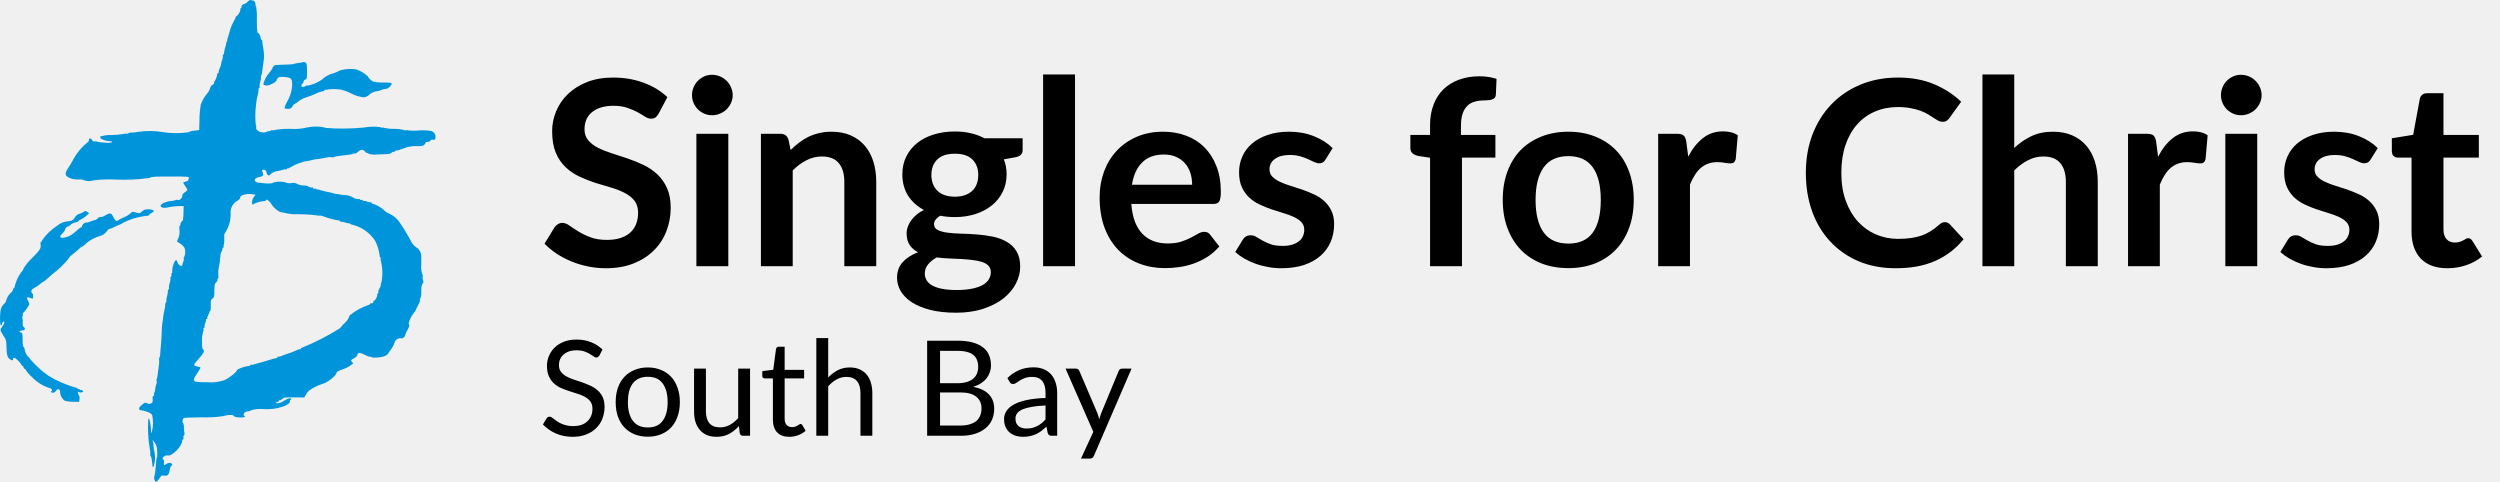
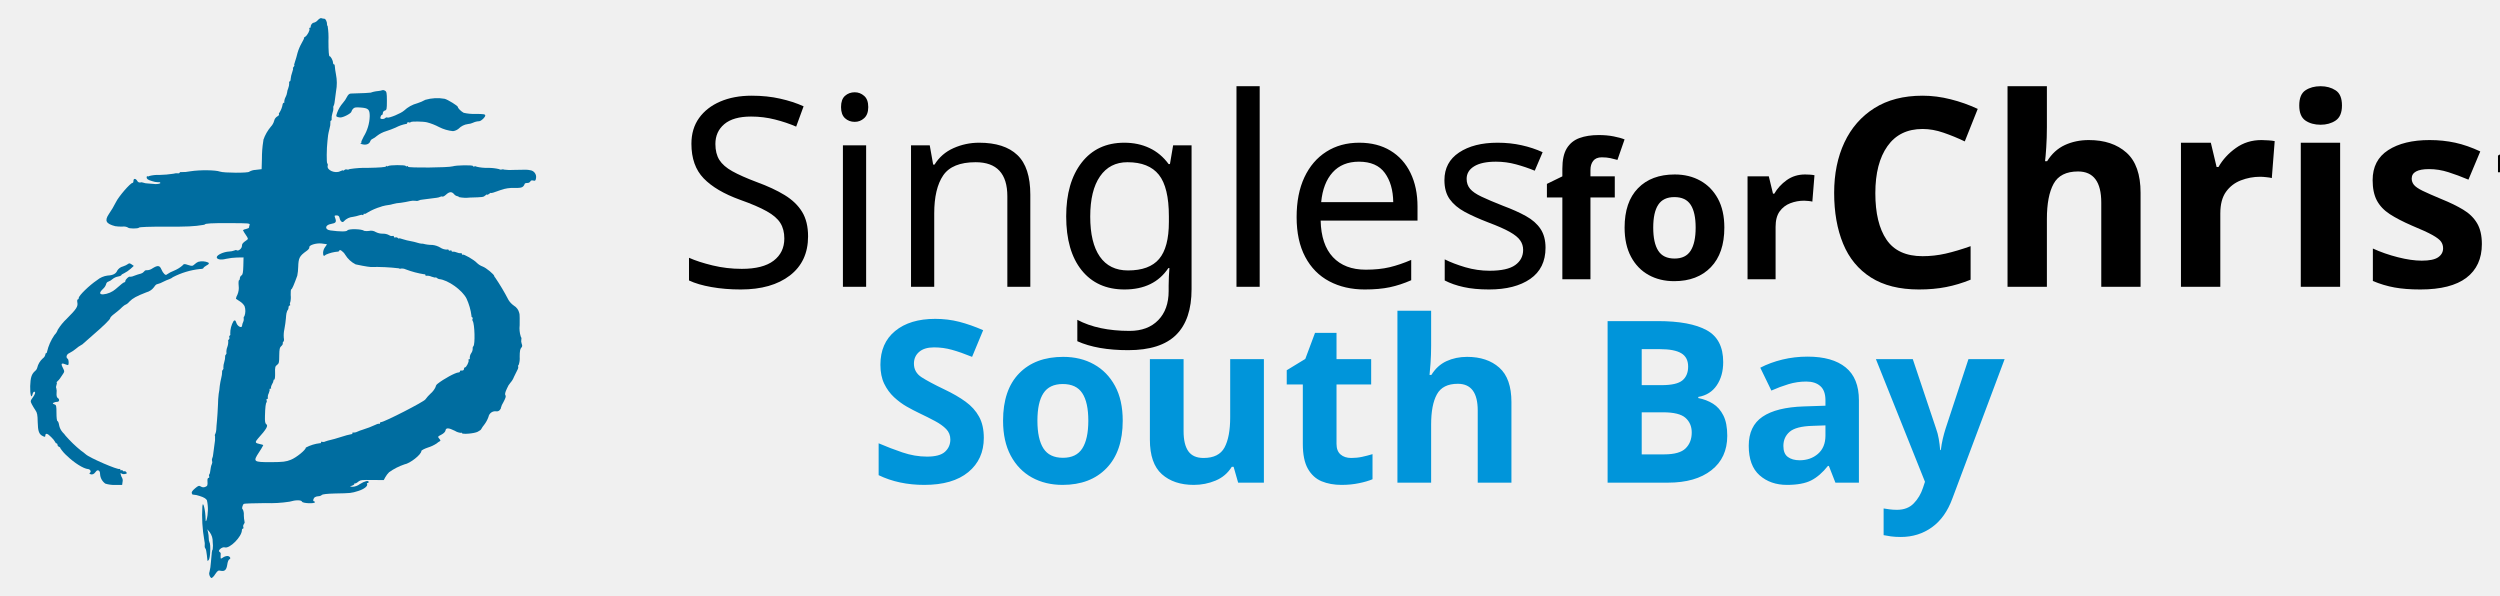
- <svg xmlns="http://www.w3.org/2000/svg" viewBox="0 0 339.034 65.341">
+ <svg xmlns="http://www.w3.org/2000/svg" viewBox="0 0 663 158">
  <defs>
    <style>
      .cls-1 {
-         fill: #0095da;
+         fill: #fff;
+         stroke: #707070;
+         opacity: 0.324;
      }

      .cls-2 {
-         font-size: 35px;
-         font-family: Lato-Bold, Lato;
-         font-weight: 700;
+         clip-path: url(#clip-path);
      }

      .cls-3 {
-         font-size: 18px;
-         font-family: Lato-Regular, Lato;
+         fill: #006da0;
+       }
+ 
+       .cls-4, .cls-6 {
+         font-size: 70px;
+       }
+ 
+       .cls-4 {
+         font-family: Palanquin-Medium, Palanquin;
+         font-weight: 500;
+       }
+ 
+       .cls-5 {
+         font-size: 50px;
+       }
+ 
+       .cls-5, .cls-6 {
+         font-family: Palanquin-SemiBold, Palanquin;
+         font-weight: 600;
+       }
+ 
+       .cls-7 {
+         fill: #0095da;
+         font-size: 60px;
+         font-family: DancingScript-Bold, Dancing Script;
+         font-weight: 700;
      }
    </style>
+     <clipPath id="clip-path">
+       <rect id="Rectangle_449" data-name="Rectangle 449" class="cls-1" width="663" height="158" transform="translate(-2349 7849)" />
+     </clipPath>
  </defs>
-   <g id="Group_839" data-name="Group 839" transform="translate(-340 -20.904)">
-     <g id="Group_631" data-name="Group 631" transform="translate(340 20.904)">
-       <path id="Path_1" data-name="Path 1" class="cls-1" d="M100.021-552.359a.933.933,0,0,1-.473.308c-.189,0-.4.308-.367.5.012.059-.035.094-.106.094s-.083.047-.047.118c.095.154-.248.793-.5.935-.118.071-.177.13-.13.13s-.071.272-.272.6a5.444,5.444,0,0,0-.485,1.147c-.071.307-.2.757-.284.994s-.13.45-.095.45.012.083-.071.177-.118.177-.083.177,0,.225-.095.485a3.125,3.125,0,0,0-.177.769c0,.154-.047.284-.118.284s-.083.071-.047.154a1.685,1.685,0,0,1-.118.651,1.593,1.593,0,0,0-.13.5,1.532,1.532,0,0,1-.177.521,1.293,1.293,0,0,0-.154.591c.047.035.024.071-.047.071s-.118.071-.13.142a2.6,2.6,0,0,1-.4,1.041c-.047,0-.059.071-.035.154s-.059.2-.2.26a.8.8,0,0,0-.367.532,1.6,1.6,0,0,1-.379.662,4.75,4.75,0,0,0-.875,1.55.314.314,0,0,1-.012.154,12.282,12.282,0,0,0-.154,2.011l-.035,1.242-.7.083a1.608,1.608,0,0,0-.745.213,11.8,11.8,0,0,1-3.419-.012,10.559,10.559,0,0,0-3.454-.035,4.745,4.745,0,0,1-1.088.095.139.139,0,0,0-.166.071.139.139,0,0,1-.166.071,1.256,1.256,0,0,0-.556.047,12.331,12.331,0,0,1-1.621.142,3.97,3.97,0,0,0-1.23.13.123.123,0,0,1-.166.024c-.059-.047-.106.023-.106.154,0,.154.166.272.6.4a2.261,2.261,0,0,0,.757.142.2.2,0,0,1,.237.059c.071.118-.5.2-.828.13-.059-.012-.331-.035-.591-.047a1.929,1.929,0,0,1-.615-.107.392.392,0,0,0-.308-.012.324.324,0,0,1-.343-.178c-.189-.319-.45-.319-.45-.012,0,.13-.047.237-.106.237a7.675,7.675,0,0,0-1.94,2.248,11.673,11.673,0,0,1-.828,1.4c-.521.781-.331,1.124.745,1.408a4.337,4.337,0,0,0,.852.047,1.04,1.04,0,0,1,.627.106,1.963,1.963,0,0,0,1.3.012,17.3,17.3,0,0,1,2.993-.107,24.706,24.706,0,0,0,4.46-.2.841.841,0,0,0,.237-.059c0-.118.84-.166,2.7-.154,2.508,0,2.6.012,2.508.237a.945.945,0,0,0-.059.272c0,.059-.154.13-.355.178a.969.969,0,0,0-.355.13,3.7,3.7,0,0,0,.319.532c.319.473.319.5.095.651-.45.307-.532.414-.532.674s-.4.615-.592.5a.257.257,0,0,0-.26.012,1.984,1.984,0,0,1-.662.13c-.615.036-1.372.379-1.42.639s.473.379,1.077.213a7.133,7.133,0,0,1,1.278-.154l.769-.012-.024.994c-.024.769-.071,1.017-.213,1.1a.421.421,0,0,0-.189.331c0,.13-.047.236-.095.236s-.083.284-.047.639a2.013,2.013,0,0,1-.154,1.065,1.186,1.186,0,0,0-.166.461c.024.024.248.166.485.319a1.654,1.654,0,0,1,.521.532,1.744,1.744,0,0,1-.012,1.171.271.271,0,0,0-.083.284.658.658,0,0,1-.047.355,1.506,1.506,0,0,0-.154.509c-.035.3-.532.035-.651-.343-.118-.331-.154-.367-.331-.237a2.843,2.843,0,0,0-.39,1.514.136.136,0,0,1-.047.177.178.178,0,0,0-.059.225.229.229,0,0,1-.059.248.133.133,0,0,0-.071.177,1.717,1.717,0,0,1-.106.7,1.568,1.568,0,0,0-.106.651c.035.036.012.142-.059.225s-.118.189-.083.213a2.285,2.285,0,0,1-.106.662,1.988,1.988,0,0,0-.106.674c.035.036.012.142-.059.225s-.118.189-.083.213a2.985,2.985,0,0,1-.106.757,8.836,8.836,0,0,0-.177.946,6.73,6.73,0,0,1-.118.887,10.914,10.914,0,0,0-.083,1.242c-.024.651-.083,1.5-.118,1.893s-.083.863-.083,1.065a1.382,1.382,0,0,1-.118.5.237.237,0,0,0-.024.26,3.814,3.814,0,0,1-.071.982c-.071.473-.142.994-.154,1.159a1.244,1.244,0,0,1-.106.438.419.419,0,0,0-.012.32.456.456,0,0,1-.024.331,1.472,1.472,0,0,0-.13.45c-.071.532-.106.7-.177.781-.047.035-.047.142-.012.237s0,.166-.083.166-.13.142-.118.319c.035.556.012.627-.26.734a.52.52,0,0,1-.509-.047c-.213-.13-.3-.106-.686.225-.319.272-.426.438-.367.58.035.106.106.178.154.142a2.71,2.71,0,0,1,.781.166c.461.142.733.308.828.5A4.961,4.961,0,0,1,87.032-494c-.095.177-.106.154-.106-.083-.012-1.065-.319-2.307-.379-1.526a16.8,16.8,0,0,0,.225,3.951,1.9,1.9,0,0,1,.047.686.283.283,0,0,0,.059.237.659.659,0,0,1,.118.319c.012.095.036.308.071.473s.047.4.059.532c.024.225.024.225.177.024a4.1,4.1,0,0,0,.071-2.035,1.129,1.129,0,0,1-.083-.473,3.411,3.411,0,0,0-.083-.7l-.083-.343.284.343a1.814,1.814,0,0,1,.343,1.136,3.093,3.093,0,0,1,0,.864c-.083.083-.118.32-.213,1.538a6.2,6.2,0,0,1-.166,1.112c-.118.213.106.745.284.686a1.535,1.535,0,0,0,.414-.485c.26-.378.331-.426.627-.355.461.095.662-.106.757-.745.035-.284.142-.556.237-.592.237-.083.059-.39-.237-.39a1.04,1.04,0,0,0-.521.189c-.248.166-.26.166-.26-.118a2.818,2.818,0,0,1,.012-.379.3.3,0,0,0-.154-.189c-.225-.142.331-.6.627-.509.568.189,2-1.254,2-2.011,0-.095.047-.177.118-.177s.083-.083.047-.178a.365.365,0,0,1,.071-.355c.071-.095.106-.213.071-.272a3.945,3.945,0,0,1-.083-.769,1.373,1.373,0,0,0-.118-.674c-.166,0-.035-.592.142-.651.106-.035,1.23-.071,2.484-.083a14.8,14.8,0,0,0,2.827-.166c.71-.213,1.372-.213,1.455,0s1.5.26,1.5.059a.106.106,0,0,0-.106-.106c-.166,0-.083-.355.118-.485a.892.892,0,0,1,.414-.106.6.6,0,0,0,.379-.142,4.221,4.221,0,0,1,1.538-.178,6.9,6.9,0,0,0,2.721-.3c.686-.213,1.159-.592,1.017-.828-.035-.047,0-.095.059-.095a.13.13,0,0,0,.13-.118c0-.225-.461-.118-1.041.248a1.531,1.531,0,0,1-.864.308l-.284-.047.272-.095c.142-.047.26-.142.26-.213s.035-.095.071-.047.166-.024.3-.13a.989.989,0,0,1,.343-.213c.071-.012.154-.024.213-.035s.627-.024,1.289-.012l1.207.012.177-.331a2.7,2.7,0,0,1,.45-.592,6.891,6.891,0,0,1,1.786-.911c.651-.107,1.976-1.148,1.976-1.561,0-.083.343-.26.757-.4a3.937,3.937,0,0,0,1.017-.473,1.978,1.978,0,0,1,.39-.272q.142-.053-.071-.284c-.2-.236-.2-.248.237-.473.272-.142.461-.331.485-.485.047-.343.367-.331,1.1.036a1.549,1.549,0,0,0,.7.237c.071-.047.118-.036.118.024,0,.177,1.443.059,1.845-.154.225-.118.4-.248.4-.3a3.225,3.225,0,0,1,.355-.521,3.47,3.47,0,0,0,.5-.911.8.8,0,0,1,.935-.651.446.446,0,0,0,.39-.166c.106-.13.154-.225.118-.225a2.249,2.249,0,0,1,.3-.674c.26-.485.331-.71.237-.816s-.036-.331.189-.8a2.206,2.206,0,0,1,.4-.662,2.225,2.225,0,0,0,.414-.686c.177-.367.379-.769.438-.887a.415.415,0,0,0,.047-.319.13.13,0,0,1,.059-.177,2.361,2.361,0,0,0,.118-.946c0-.615.047-.923.177-1.053s.154-.248.059-.473a.91.91,0,0,1-.047-.485.363.363,0,0,0-.059-.343,3.223,3.223,0,0,1-.13-1.337c.012-.639,0-1.195-.012-1.254s-.024-.118-.036-.177a1.37,1.37,0,0,0-.639-.864,2.25,2.25,0,0,1-.615-.651,25.11,25.11,0,0,0-1.562-2.626.2.2,0,0,1-.095-.154,3.554,3.554,0,0,0-1.36-1.124,1.92,1.92,0,0,1-.674-.426,4.078,4.078,0,0,0-1.668-.958c-.047.036-.083,0-.083-.083s-.035-.13-.071-.083a1.082,1.082,0,0,1-.521-.095,1.083,1.083,0,0,0-.521-.095c-.035.047-.071.012-.071-.059s-.083-.106-.177-.071-.177.024-.177-.047-.106-.095-.237-.059a1.407,1.407,0,0,1-.745-.237,2.289,2.289,0,0,0-.923-.308,4.026,4.026,0,0,1-1.053-.13.365.365,0,0,0-.166-.012,1.952,1.952,0,0,1-.473-.095,6.863,6.863,0,0,0-.816-.2,6.592,6.592,0,0,1-.923-.225c-.248-.095-.461-.13-.461-.095s-.059.024-.13-.047a.31.31,0,0,0-.3-.071c-.095.035-.166,0-.166-.083s-.071-.118-.166-.083a.518.518,0,0,1-.39-.094,1.462,1.462,0,0,0-.745-.177,1.732,1.732,0,0,1-.816-.189,1.021,1.021,0,0,0-.793-.13,1.578,1.578,0,0,1-.58-.012,2.962,2.962,0,0,0-1.94-.047c-.095.154-.84.154-1.987,0-.7-.095-.639-.639.083-.757.556-.095.651-.225.485-.674-.118-.3-.095-.319.154-.319.225,0,.308.083.367.343.083.379.355.556.5.331a1.635,1.635,0,0,1,1.065-.509,4.6,4.6,0,0,0,.722-.177c.154-.059.331-.083.39-.035s.106,0,.106-.071.047-.106.106-.071.225-.035.379-.154a6.557,6.557,0,0,1,1.562-.674.275.275,0,0,0,.118-.047,5.635,5.635,0,0,1,.852-.166,1.613,1.613,0,0,0,.355-.083,4.739,4.739,0,0,1,1.006-.166c.3-.047.757-.118,1.029-.189a1.729,1.729,0,0,1,.674-.036.456.456,0,0,0,.331-.024,1.077,1.077,0,0,1,.45-.118c.166-.012.532-.059.828-.107s.674-.094.84-.106a1.418,1.418,0,0,0,.438-.118.272.272,0,0,1,.248-.024c.059.036.248-.071.414-.225.39-.355.662-.379.935-.059a.647.647,0,0,0,.379.237c.095,0,.177.047.177.106a3.941,3.941,0,0,0,1.278.059c1.609-.047,1.585-.047,1.834-.26.106-.095.2-.142.2-.083s.083.012.2-.071.213-.154.237-.142a.057.057,0,0,0,.071.024c.012,0,.106-.024.2-.047s.5-.166.887-.307a4.1,4.1,0,0,1,1.55-.237c.639.012.9-.024,1.041-.166a.648.648,0,0,0,.189-.308c0-.059.13-.107.3-.107a.41.41,0,0,0,.367-.177c.047-.118.166-.154.343-.106.225.059.272.012.319-.284a.791.791,0,0,0-.686-.923,7.207,7.207,0,0,0-1.845-.035,5.794,5.794,0,0,1-1.23-.036c-.035-.047-.142-.047-.237-.012a.382.382,0,0,1-.319-.047,5.49,5.49,0,0,0-1.325-.142,5.259,5.259,0,0,1-1.289-.13.255.255,0,0,0-.26-.035c-.095.035-.166.012-.166-.047a6.948,6.948,0,0,0-2.366.036,29.7,29.7,0,0,1-5.205.047c0-.071-.047-.106-.106-.059a.13.13,0,0,1-.177-.036,5.424,5.424,0,0,0-2.047.012c-.083.059-.154.059-.154,0s-.047-.035-.095.047a7.216,7.216,0,0,1-2.094.166,11.828,11.828,0,0,0-2.153.142.383.383,0,0,1-.319.047.31.31,0,0,0-.3.071c-.071.071-.13.095-.13.047s-.154-.012-.343.083c-.591.308-1.6-.118-1.467-.627.035-.118.012-.248-.047-.284a11.225,11.225,0,0,1,.024-2.626c.036-.26.071-.556.071-.651s.083-.461.177-.816a2.109,2.109,0,0,0,.095-.733.139.139,0,0,1,.071-.166.138.138,0,0,0,.071-.166,1.9,1.9,0,0,1,.095-.7,1.634,1.634,0,0,0,.106-.662c-.035-.024-.012-.118.036-.2a1.171,1.171,0,0,0,.106-.39c.012-.142.095-.733.177-1.325a5.115,5.115,0,0,0-.012-1.952,8.477,8.477,0,0,1-.142-1.029c0-.071-.035-.142-.095-.142s-.106-.083-.106-.178c0-.272-.26-.769-.4-.769-.083,0-.13-.58-.13-1.774a8.9,8.9,0,0,0-.095-1.775c-.047,0-.083-.071-.071-.154.024-.26-.154-.674-.308-.674a1.089,1.089,0,0,1-.331-.059C100.376-552.632,100.175-552.525,100.021-552.359Zm1.053,26.156a1.445,1.445,0,0,1-.213.331,1.251,1.251,0,0,0-.237.662c0,.391.095.461.331.225a4.279,4.279,0,0,1,1.42-.355c.071-.012.142-.059.142-.106,0-.237.5.118.7.485a3.014,3.014,0,0,0,1.207,1.112c.095.012.461.095.816.166s.781.13.946.142a23.083,23.083,0,0,1,3.289.154.217.217,0,0,0,.248.024,1.125,1.125,0,0,1,.568.107,10.909,10.909,0,0,0,2.141.568.1.1,0,0,1,.142.095c0,.071.047.106.106.071a1.241,1.241,0,0,1,.591.107c.272.094.485.142.485.094s.071-.012.154.059a.491.491,0,0,0,.26.13,5.13,5.13,0,0,1,3.194,2.271,6.776,6.776,0,0,1,.58,2.011.138.138,0,0,0,.071.166.144.144,0,0,1,.059.189.237.237,0,0,0,.012.248,6.577,6.577,0,0,1,.083,2.946.327.327,0,0,0-.083.284.88.88,0,0,1-.177.532.96.96,0,0,0-.166.544c.035.095,0,.166-.083.166s-.095.047-.059.118c.083.142-.26.828-.414.828-.071,0-.118.083-.118.177,0,.166-.142.225-.379.189-.059,0-.095.035-.095.107s-.071.118-.166.118a7.806,7.806,0,0,0-2.461,1.337.547.547,0,0,0-.213.355,2.23,2.23,0,0,1-.568.757,4.938,4.938,0,0,0-.627.7,33.142,33.142,0,0,1-5.17,2.65.144.144,0,0,0-.142.142c0,.071-.036.106-.071.059s-.225,0-.4.095a12.118,12.118,0,0,1-1.538.591,4.784,4.784,0,0,0-.6.225.942.942,0,0,1-.509.107c-.035-.047-.071-.012-.071.059s-.035.13-.083.118a9.092,9.092,0,0,0-1.159.308c-.58.189-1.183.355-1.325.379a4.96,4.96,0,0,0-.58.166.546.546,0,0,1-.414.047c-.059-.035-.106,0-.106.071a.1.1,0,0,1-.142.095,4.658,4.658,0,0,0-1.633.509c0,.272-1.112,1.171-1.739,1.42a5.352,5.352,0,0,1-2.331.284c-2.058,0-2.118-.047-1.4-1.148a8.3,8.3,0,0,0,.5-.828c0-.035-.189-.106-.414-.142-.544-.107-.58-.213-.2-.639.994-1.1,1.23-1.514.958-1.68-.118-.083-.166-.331-.142-.97a3.872,3.872,0,0,1,.189-1.585.268.268,0,0,0,0-.237c-.035-.094,0-.165.083-.165s.106-.047.059-.118a.948.948,0,0,1,.106-.52c.095-.225.142-.438.095-.473s.012-.071.095-.071.13-.035.083-.071.012-.249.118-.45a1.085,1.085,0,0,0,.177-.461c-.012-.047.024-.083.083-.083s.106-.343.095-.769c-.024-.662.012-.792.237-.946s.248-.3.248-1.088c.012-.757.047-.946.237-1.1.118-.095.2-.248.177-.319a.186.186,0,0,1,.071-.2c.071-.047.095-.237.047-.438a3.331,3.331,0,0,1,.071-1.029c.071-.367.154-.946.177-1.266a5.033,5.033,0,0,1,.071-.627c.024-.012.036-.071.047-.13a.309.309,0,0,1,.106-.2.53.53,0,0,0,.083-.308c0-.118.059-.213.13-.213s.083-.059.047-.118a.283.283,0,0,1,.024-.272,2.418,2.418,0,0,0,.047-.828c-.012-.367.012-.674.071-.674a5.328,5.328,0,0,0,.7-1.6,5.956,5.956,0,0,0,.106-1.006,1.777,1.777,0,0,1,.97-1.869c.213-.142.355-.331.331-.414-.095-.248.769-.532,1.42-.462C100.778-526.251,101.05-526.215,101.074-526.2Z" transform="translate(-66.445 552.596)" />
-       <path id="Path_2" data-name="Path 2" class="cls-1" d="M307.424-481.566a2.348,2.348,0,0,1-.509.107,3.827,3.827,0,0,0-.532.083,1.211,1.211,0,0,1-.177.047c-.059.024-.142.047-.177.059s-.97.071-2.33.107c-.177.012-.319.142-.45.4a3.028,3.028,0,0,1-.461.686,3.6,3.6,0,0,0-.674,1.136,1.512,1.512,0,0,1-.083.248c-.071.2.012.272.414.319.331.035,1.337-.485,1.337-.7a.725.725,0,0,1,.189-.32c.142-.166.319-.189.911-.142.887.071,1.029.225,1.029,1.029a4.816,4.816,0,0,1-.71,2.366c-.189.343-.319.663-.272.7s0,.083-.094.095.012.059.237.106c.45.106.8-.047.911-.378a.469.469,0,0,1,.26-.26,2.247,2.247,0,0,0,.521-.355,3.267,3.267,0,0,1,1.065-.544,10.86,10.86,0,0,0,1.1-.414,4.288,4.288,0,0,1,1.278-.438c.047.012.083-.035.083-.107s.083-.106.177-.071a.2.2,0,0,0,.237-.024,5.647,5.647,0,0,1,1.893.024,6.526,6.526,0,0,1,1.42.556,4.58,4.58,0,0,0,1.621.473,1.293,1.293,0,0,0,.651-.284,1.858,1.858,0,0,1,1.088-.544,1.727,1.727,0,0,0,.568-.142,1.926,1.926,0,0,1,.757-.189c.248-.035.7-.461.7-.674,0-.142-.213-.177-1.136-.177a5.277,5.277,0,0,1-1.384-.13c-.308-.166-.674-.532-.674-.674a4.724,4.724,0,0,0-1.538-.958,4.965,4.965,0,0,0-2.26.118,4.939,4.939,0,0,1-.935.4,3.56,3.56,0,0,0-1.538.852,4.612,4.612,0,0,1-1.964.816.19.19,0,0,0-.225.047.471.471,0,0,1-.355.118c-.213,0-.26-.047-.213-.237.036-.13.107-.237.166-.237s.106-.095.106-.225a.326.326,0,0,1,.237-.284c.213-.059.236-.166.236-1.136,0-.923-.035-1.088-.225-1.183A.359.359,0,0,0,307.424-481.566Z" transform="translate(-266.289 489.977)" />
-       <path id="Path_3" data-name="Path 3" class="cls-1" d="M19.684-312.532a1.519,1.519,0,0,0-.414.284c-.248.225-.308.225-.757.083s-.5-.142-.686.083a3.516,3.516,0,0,1-.958.58,3.914,3.914,0,0,0-.852.45c-.118.166-.438-.142-.627-.6s-.426-.5-1.053-.107a1.146,1.146,0,0,1-.639.213.3.3,0,0,0-.319.142.755.755,0,0,1-.367.248,6.115,6.115,0,0,0-.745.237,1.24,1.24,0,0,1-.568.13c-.083-.083-.509.319-.509.485,0,.083-.047.154-.095.154-.106,0-.39.225-1.006.769a2.608,2.608,0,0,1-1.514.651c-.45,0-.438-.225.012-.651a1.215,1.215,0,0,0,.355-.544.364.364,0,0,1,.26-.3,1.411,1.411,0,0,0,.485-.3,1.455,1.455,0,0,1,.639-.3c.213-.035.39-.118.39-.166s.154-.154.331-.225a3.5,3.5,0,0,0,.733-.5l.39-.355-.272-.189c-.154-.106-.3-.142-.343-.071a2.291,2.291,0,0,1-.639.319,1.1,1.1,0,0,0-.674.485c-.142.367-.509.556-1.112.58a2.4,2.4,0,0,0-1.254.544,7.274,7.274,0,0,0-2.129,2.07c0,.095-.047.177-.118.177s-.083.154-.047.343c.095.473-.083.757-1.218,1.893a6.371,6.371,0,0,0-1.065,1.3,1.546,1.546,0,0,1-.379.6,5.71,5.71,0,0,0-.875,1.976c0,.083-.047.154-.106.154s-.095.083-.095.189a.708.708,0,0,1-.284.414A2.136,2.136,0,0,0,.9-300.158a.708.708,0,0,1-.248.367c-.414.367-.532.769-.568,1.763s.13,1.526.272.958c.035-.166.13-.308.189-.308.2,0,.13.3-.177.7-.272.378-.272.414-.095.769.106.2.3.521.426.71.2.284.248.544.26,1.361.024,1.088.154,1.443.615,1.656.213.095.272.095.272-.047,0-.355.26-.3.71.177a2.415,2.415,0,0,1,.473.6.117.117,0,0,0,.118.107c.071,0,.118.071.118.166a.277.277,0,0,0,.189.237c.106.047.166.106.13.142a4.378,4.378,0,0,0,.8.923,5.659,5.659,0,0,0,2.425,1.526c.272.012.426.319.237.438-.095.059-.071.107.059.166.225.083.414,0,.627-.3s.5-.154.5.248a1.456,1.456,0,0,0,.615,1.148,3.615,3.615,0,0,0,1.112.154h.852l.047-.355a.667.667,0,0,0-.035-.438,1.407,1.407,0,0,1-.166-.39c-.059-.225-.047-.26.047-.166a.57.57,0,0,0,.438.071c.225-.035.26-.083.154-.213-.071-.095-.177-.142-.225-.107a.13.13,0,0,1-.177-.059.144.144,0,0,0-.189-.059c-.059.047-.106.012-.106-.071s-.035-.118-.071-.083a14.918,14.918,0,0,1-3.975-1.715,5.489,5.489,0,0,0-.568-.438,14.771,14.771,0,0,1-1.775-1.715,2.8,2.8,0,0,0-.343-.4,1.758,1.758,0,0,1-.414-.84c-.035-.26-.13-.473-.189-.473s-.118-.4-.118-.935c0-.864-.024-.946-.248-1.017-.2-.071-.225-.106-.095-.189a.942.942,0,0,1,.426-.107c.272,0,.308-.308.047-.461-.095-.059-.142-.284-.118-.58a1.368,1.368,0,0,0-.035-.568c-.047-.035-.035-.2.024-.355s.071-.284.024-.284,0-.071.095-.154a1.918,1.918,0,0,0,.3-.331c.071-.106.213-.331.331-.5.2-.284.2-.331.035-.663-.319-.615-.237-.7.426-.426.177.071.213.024.213-.272,0-.2-.047-.4-.118-.438-.237-.142-.118-.532.189-.651a4.393,4.393,0,0,0,.8-.532,3.2,3.2,0,0,1,.592-.414.865.865,0,0,0,.284-.213c.13-.107.556-.5.97-.852a11.512,11.512,0,0,0,2.129-2.07c0-.083.2-.3.45-.485s.556-.438.7-.568c.367-.367.6-.544.7-.544a1.328,1.328,0,0,0,.414-.355,5.081,5.081,0,0,1,1.952-1.065,1.639,1.639,0,0,0,.911-.615c.106-.177.26-.331.343-.331a3.007,3.007,0,0,0,.745-.3,5.782,5.782,0,0,1,.686-.3,1.325,1.325,0,0,0,.426-.237,8.956,8.956,0,0,1,3.135-.946c.237,0,.426-.047.426-.118s.166-.189.355-.3c.284-.154.331-.213.213-.343A1.8,1.8,0,0,0,19.684-312.532Z" transform="translate(-0.079 340.983)" />
+   <g id="Mask_Group_145" data-name="Mask Group 145" class="cls-2" transform="translate(2349 -7849)">
+     <g id="Group_912" data-name="Group 912" transform="translate(-3866 4725)">
+       <g id="Group_886" data-name="Group 886" transform="translate(231.847 85.171)">
+         <g id="Group_884" data-name="Group 884" transform="translate(1293.154 3043.611)">
+           <path id="Path_87" data-name="Path 87" class="cls-3" d="M131.419-552.059a2.121,2.121,0,0,1-1.075.7c-.43,0-.914.7-.833,1.129.027.134-.081.215-.242.215-.134,0-.188.108-.108.269.215.35-.565,1.8-1.129,2.124-.269.161-.4.3-.3.3s-.161.618-.618,1.371a12.378,12.378,0,0,0-1.1,2.608c-.161.7-.457,1.72-.645,2.258-.215.565-.3,1.022-.215,1.022.108,0,.027.188-.161.4s-.269.4-.188.4c.107,0,0,.511-.215,1.1a7.1,7.1,0,0,0-.4,1.747c0,.35-.107.645-.269.645-.134,0-.188.161-.108.349a3.829,3.829,0,0,1-.269,1.478,3.62,3.62,0,0,0-.3,1.13,3.483,3.483,0,0,1-.4,1.183,2.94,2.94,0,0,0-.35,1.344c.108.081.054.161-.107.161-.134,0-.269.161-.3.323a5.9,5.9,0,0,1-.914,2.366c-.107,0-.134.161-.081.35.081.161-.134.457-.457.591a1.83,1.83,0,0,0-.833,1.21,3.628,3.628,0,0,1-.86,1.505,10.8,10.8,0,0,0-1.99,3.522.713.713,0,0,1-.027.35,27.916,27.916,0,0,0-.35,4.571l-.081,2.823-1.586.188a3.653,3.653,0,0,0-1.694.484c-.134.376-6.8.349-7.77-.027-1.156-.43-5.323-.484-7.851-.081a10.805,10.805,0,0,1-2.473.215.315.315,0,0,0-.376.161.315.315,0,0,1-.376.161,2.857,2.857,0,0,0-1.264.108,28,28,0,0,1-3.683.322,9.015,9.015,0,0,0-2.8.3.279.279,0,0,1-.376.054c-.134-.108-.242.053-.242.349,0,.35.376.618,1.371.914a5.151,5.151,0,0,0,1.721.323.45.45,0,0,1,.538.134c.161.269-1.129.457-1.882.3-.134-.027-.753-.08-1.344-.107a4.389,4.389,0,0,1-1.4-.242.889.889,0,0,0-.7-.027.736.736,0,0,1-.78-.4c-.43-.726-1.022-.726-1.022-.027,0,.3-.108.537-.242.537-.565,0-3.683,3.6-4.409,5.109a26.533,26.533,0,0,1-1.882,3.172c-1.183,1.774-.753,2.554,1.694,3.2a9.883,9.883,0,0,0,1.936.108,2.365,2.365,0,0,1,1.425.242c.215.35,2.742.35,2.957.027.081-.162,2.9-.269,6.8-.242,5.807.027,7.985-.08,10.136-.457a1.918,1.918,0,0,0,.538-.134c0-.269,1.909-.377,6.13-.35,5.7,0,5.915.027,5.7.538a2.146,2.146,0,0,0-.135.618c0,.135-.349.3-.806.4a2.2,2.2,0,0,0-.807.3,8.4,8.4,0,0,0,.726,1.21c.726,1.075.726,1.129.215,1.478-1.022.7-1.21.941-1.21,1.533,0,.618-.914,1.4-1.344,1.129a.583.583,0,0,0-.591.027,4.5,4.5,0,0,1-1.506.3c-1.4.081-3.119.86-3.226,1.452-.107.618,1.075.861,2.447.484a16.206,16.206,0,0,1,2.9-.35l1.748-.027-.054,2.259c-.054,1.747-.161,2.312-.484,2.5a.956.956,0,0,0-.43.753c0,.3-.108.537-.215.537-.134,0-.188.646-.108,1.452a4.574,4.574,0,0,1-.35,2.42,2.7,2.7,0,0,0-.376,1.049c.054.054.565.376,1.1.726a3.757,3.757,0,0,1,1.183,1.21,3.964,3.964,0,0,1-.027,2.662.615.615,0,0,0-.188.645,1.494,1.494,0,0,1-.107.807,3.422,3.422,0,0,0-.35,1.156c-.081.672-1.21.081-1.479-.78-.269-.753-.349-.833-.753-.538a6.462,6.462,0,0,0-.887,3.442.31.31,0,0,1-.108.4.4.4,0,0,0-.134.511.521.521,0,0,1-.135.565.3.3,0,0,0-.161.4,3.9,3.9,0,0,1-.242,1.586,3.564,3.564,0,0,0-.242,1.479c.081.081.027.322-.134.511-.188.215-.269.43-.188.484a5.19,5.19,0,0,1-.242,1.505,4.519,4.519,0,0,0-.242,1.532c.081.081.027.323-.134.511-.188.215-.269.43-.188.484a6.784,6.784,0,0,1-.242,1.72,20.086,20.086,0,0,0-.4,2.151,15.288,15.288,0,0,1-.269,2.016,24.81,24.81,0,0,0-.188,2.823c-.054,1.478-.188,3.414-.269,4.3s-.188,1.962-.188,2.419a3.141,3.141,0,0,1-.269,1.129.538.538,0,0,0-.054.591,8.67,8.67,0,0,1-.161,2.231c-.161,1.076-.323,2.259-.35,2.635a2.827,2.827,0,0,1-.242.995.952.952,0,0,0-.027.726,1.036,1.036,0,0,1-.054.753,3.346,3.346,0,0,0-.3,1.022c-.161,1.21-.242,1.586-.4,1.775-.108.081-.108.323-.027.538s0,.376-.188.376c-.161,0-.3.323-.269.726.081,1.264.027,1.425-.592,1.667a1.181,1.181,0,0,1-1.156-.108c-.484-.3-.672-.242-1.559.511-.726.618-.968.995-.833,1.318.081.242.242.4.349.323a6.15,6.15,0,0,1,1.774.376c1.049.323,1.667.7,1.882,1.129a11.276,11.276,0,0,1-.108,5.269c-.215.4-.242.35-.242-.188-.027-2.419-.726-5.243-.86-3.468a38.184,38.184,0,0,0,.511,8.98,4.328,4.328,0,0,1,.108,1.56.643.643,0,0,0,.134.538,1.5,1.5,0,0,1,.269.726c.027.215.081.7.161,1.076.054.376.108.914.134,1.21.054.511.054.511.4.054.4-.511.538-4.14.161-4.624a2.566,2.566,0,0,1-.188-1.076,7.757,7.757,0,0,0-.188-1.586l-.188-.78.645.78a4.124,4.124,0,0,1,.78,2.581,7.03,7.03,0,0,1,0,1.963c-.188.188-.269.726-.484,3.5a14.094,14.094,0,0,1-.376,2.527c-.269.484.242,1.694.645,1.559a3.485,3.485,0,0,0,.941-1.1c.592-.86.753-.968,1.425-.807,1.049.215,1.506-.242,1.721-1.694.081-.645.323-1.264.538-1.344.538-.188.134-.887-.538-.887a2.362,2.362,0,0,0-1.183.43c-.565.376-.591.376-.591-.269a6.4,6.4,0,0,1,.027-.86.683.683,0,0,0-.349-.43c-.511-.322.753-1.371,1.425-1.156,1.291.43,4.544-2.85,4.544-4.571,0-.215.108-.4.269-.4.134,0,.188-.188.107-.4a.83.83,0,0,1,.161-.806c.161-.215.242-.484.161-.618a8.964,8.964,0,0,1-.188-1.748,3.121,3.121,0,0,0-.269-1.532c-.376,0-.081-1.344.323-1.479.242-.081,2.8-.161,5.646-.188a33.64,33.64,0,0,0,6.426-.376c1.613-.484,3.119-.484,3.307,0,.188.457,3.414.591,3.414.134a.241.241,0,0,0-.242-.242c-.376,0-.188-.807.269-1.1a2.028,2.028,0,0,1,.941-.241,1.357,1.357,0,0,0,.86-.323c.215-.216,1.452-.35,3.5-.4,4.3-.081,4.275-.081,6.184-.672,1.559-.484,2.635-1.344,2.312-1.882-.081-.107,0-.215.134-.215a.294.294,0,0,0,.3-.269c0-.511-1.048-.269-2.366.565a3.481,3.481,0,0,1-1.963.7l-.645-.108.618-.215c.323-.107.591-.323.591-.484s.081-.215.161-.108c.081.08.376-.054.672-.3a2.248,2.248,0,0,1,.78-.484c.161-.027.35-.054.484-.08.107-.027,1.425-.054,2.93-.027l2.742.027.4-.752a6.133,6.133,0,0,1,1.022-1.345,15.658,15.658,0,0,1,4.06-2.07c1.479-.242,4.49-2.608,4.49-3.549,0-.188.78-.592,1.721-.914a8.953,8.953,0,0,0,2.312-1.076,4.49,4.49,0,0,1,.887-.618q.323-.121-.161-.646c-.457-.537-.457-.564.538-1.075.618-.323,1.049-.753,1.1-1.1.108-.78.833-.753,2.5.081a3.523,3.523,0,0,0,1.586.538c.161-.108.269-.081.269.054,0,.4,3.28.134,4.194-.35.511-.269.914-.564.914-.672a7.329,7.329,0,0,1,.807-1.183,7.89,7.89,0,0,0,1.129-2.07,1.812,1.812,0,0,1,2.124-1.479,1.013,1.013,0,0,0,.887-.376c.242-.3.349-.511.269-.511a5.109,5.109,0,0,1,.672-1.533c.591-1.1.753-1.613.538-1.855-.188-.242-.081-.753.43-1.828a5.011,5.011,0,0,1,.914-1.505,5.06,5.06,0,0,0,.941-1.56c.4-.833.86-1.747.995-2.016a.942.942,0,0,0,.108-.726.3.3,0,0,1,.134-.4,5.365,5.365,0,0,0,.269-2.151c0-1.4.108-2.1.4-2.393s.35-.565.134-1.076a2.068,2.068,0,0,1-.107-1.1.825.825,0,0,0-.135-.78,7.324,7.324,0,0,1-.3-3.038c.027-1.452,0-2.715-.027-2.85-.027-.108-.054-.269-.081-.4a3.113,3.113,0,0,0-1.452-1.963,5.109,5.109,0,0,1-1.4-1.479,57.037,57.037,0,0,0-3.549-5.968.444.444,0,0,1-.215-.35c0-.43-2.178-2.231-3.092-2.554a4.365,4.365,0,0,1-1.533-.968c-.753-.834-3.549-2.42-3.791-2.178-.108.081-.188,0-.188-.188s-.081-.3-.161-.188a2.461,2.461,0,0,1-1.183-.215,2.461,2.461,0,0,0-1.183-.215c-.081.108-.161.027-.161-.134s-.188-.242-.4-.161c-.215.108-.4.054-.4-.108s-.242-.215-.538-.134a3.2,3.2,0,0,1-1.694-.538,5.2,5.2,0,0,0-2.1-.7,9.148,9.148,0,0,1-2.393-.3.828.828,0,0,0-.376-.026,4.44,4.44,0,0,1-1.075-.215,15.644,15.644,0,0,0-1.855-.457,14.992,14.992,0,0,1-2.1-.511c-.565-.216-1.049-.3-1.049-.216,0,.108-.134.054-.3-.108a.7.7,0,0,0-.672-.161c-.215.081-.377,0-.377-.188s-.161-.269-.376-.188a1.177,1.177,0,0,1-.887-.215,3.324,3.324,0,0,0-1.694-.4,3.934,3.934,0,0,1-1.855-.43,2.321,2.321,0,0,0-1.8-.3,3.589,3.589,0,0,1-1.317-.027c-.511-.511-4.113-.592-4.409-.107-.215.35-1.909.35-4.517,0-1.586-.215-1.452-1.452.188-1.721,1.264-.215,1.479-.511,1.1-1.532-.269-.672-.215-.726.35-.726.511,0,.7.189.833.78.188.86.807,1.263,1.129.753a3.717,3.717,0,0,1,2.42-1.156,10.48,10.48,0,0,0,1.64-.4c.35-.134.753-.188.887-.081.134.081.242,0,.242-.161s.108-.242.242-.161.511-.08.86-.35a14.906,14.906,0,0,1,3.549-1.533.63.63,0,0,0,.269-.108,12.8,12.8,0,0,1,1.936-.376,3.664,3.664,0,0,0,.807-.188,10.758,10.758,0,0,1,2.285-.376c.672-.108,1.721-.269,2.339-.43a3.923,3.923,0,0,1,1.533-.081,1.036,1.036,0,0,0,.753-.054,2.444,2.444,0,0,1,1.022-.268c.376-.027,1.21-.135,1.882-.243.672-.08,1.532-.215,1.909-.242a3.223,3.223,0,0,0,.995-.269.619.619,0,0,1,.565-.054c.134.081.565-.161.941-.511.887-.807,1.506-.86,2.124-.135a1.471,1.471,0,0,0,.86.538c.215,0,.4.107.4.242a8.964,8.964,0,0,0,2.9.134c3.656-.107,3.6-.107,4.167-.591.242-.215.457-.323.457-.188,0,.107.188.027.457-.161.242-.215.484-.349.538-.323a.129.129,0,0,0,.161.054c.027,0,.242-.054.457-.108s1.129-.377,2.016-.7a9.318,9.318,0,0,1,3.522-.538c1.452.027,2.043-.054,2.366-.376a1.473,1.473,0,0,0,.43-.7c0-.134.3-.242.672-.242a.932.932,0,0,0,.833-.4c.108-.269.376-.349.78-.242.511.134.618.027.726-.645a1.8,1.8,0,0,0-1.559-2.1c-.914-.161-.807-.161-4.194-.081a13.181,13.181,0,0,1-2.8-.081c-.081-.108-.323-.108-.538-.027a.867.867,0,0,1-.726-.108,12.485,12.485,0,0,0-3.011-.322,11.939,11.939,0,0,1-2.93-.3.58.58,0,0,0-.592-.08c-.215.08-.376.027-.376-.108,0-.3-4.409-.242-5.377.081-1.1.349-11.83.457-11.83.107,0-.161-.107-.242-.242-.134a.3.3,0,0,1-.4-.081c-.161-.3-4.221-.269-4.651.027-.188.134-.35.134-.35,0,0-.107-.108-.08-.215.108-.134.188-1.667.322-4.759.376a26.884,26.884,0,0,0-4.893.322.867.867,0,0,1-.726.108.7.7,0,0,0-.672.161c-.161.161-.3.215-.3.108s-.35-.027-.78.188c-1.344.7-3.629-.269-3.334-1.425.081-.269.027-.564-.108-.645-.215-.135-.188-3.9.054-5.969.081-.591.161-1.263.161-1.478.027-.215.188-1.049.4-1.855a4.792,4.792,0,0,0,.215-1.666.315.315,0,0,1,.161-.377.315.315,0,0,0,.161-.377,4.318,4.318,0,0,1,.215-1.586,3.713,3.713,0,0,0,.242-1.506c-.081-.054-.027-.268.081-.457a2.664,2.664,0,0,0,.242-.887c.027-.322.215-1.667.4-3.011a11.623,11.623,0,0,0-.027-4.436,19.264,19.264,0,0,1-.323-2.339c0-.161-.081-.322-.215-.322s-.242-.188-.242-.4c0-.618-.592-1.748-.914-1.748-.188,0-.3-1.317-.3-4.032a20.222,20.222,0,0,0-.215-4.033c-.108,0-.188-.161-.161-.35.054-.591-.35-1.532-.7-1.532a2.478,2.478,0,0,1-.753-.135C132.226-552.678,131.768-552.435,131.419-552.059Zm2.393,59.444a3.289,3.289,0,0,1-.484.753,2.843,2.843,0,0,0-.538,1.505c0,.887.215,1.049.753.511a9.728,9.728,0,0,1,3.226-.807c.161-.027.323-.134.323-.242,0-.538,1.129.269,1.586,1.1a6.85,6.85,0,0,0,2.742,2.527c.215.027,1.049.215,1.855.377s1.774.3,2.151.323a52.471,52.471,0,0,1,7.474.349.493.493,0,0,0,.565.054,2.557,2.557,0,0,1,1.29.242,24.783,24.783,0,0,0,4.866,1.29.237.237,0,0,1,.323.215c0,.161.107.242.242.161a2.818,2.818,0,0,1,1.344.242c.618.215,1.1.322,1.1.215,0-.08.161-.027.35.135a1.115,1.115,0,0,0,.592.3c2.312.215,6.1,2.877,7.259,5.162a15.4,15.4,0,0,1,1.317,4.571.314.314,0,0,0,.161.376.327.327,0,0,1,.135.43.537.537,0,0,0,.027.564c.538.834.672,6.211.188,6.695a.743.743,0,0,0-.188.645,2,2,0,0,1-.4,1.21,2.183,2.183,0,0,0-.376,1.237c.081.215,0,.376-.188.376-.161,0-.215.108-.134.269.188.323-.592,1.882-.941,1.882-.161,0-.269.188-.269.4,0,.376-.323.511-.86.43-.134,0-.215.08-.215.242,0,.134-.161.269-.376.269-.78,0-3.952,1.72-5.592,3.038a1.243,1.243,0,0,0-.484.807,5.067,5.067,0,0,1-1.29,1.72,11.22,11.22,0,0,0-1.425,1.587c-.215.537-10.889,6.022-11.749,6.022a.327.327,0,0,0-.323.323c0,.161-.081.242-.161.134-.108-.08-.511,0-.914.215a27.522,27.522,0,0,1-3.5,1.344,10.837,10.837,0,0,0-1.371.511,2.144,2.144,0,0,1-1.156.242c-.081-.108-.161-.027-.161.134,0,.188-.081.3-.188.269a20.656,20.656,0,0,0-2.635.7c-1.317.43-2.689.807-3.011.861a11.257,11.257,0,0,0-1.317.376,1.242,1.242,0,0,1-.941.108c-.135-.081-.242,0-.242.161a.237.237,0,0,1-.322.215,10.585,10.585,0,0,0-3.71,1.156c0,.618-2.527,2.662-3.952,3.226-1.344.538-2.043.618-5.3.645-4.678,0-4.812-.108-3.172-2.608a18.862,18.862,0,0,0,1.129-1.882c0-.081-.43-.242-.941-.323-1.237-.242-1.317-.484-.457-1.452,2.258-2.5,2.8-3.441,2.178-3.818-.269-.188-.376-.753-.323-2.2.054-2.231.188-3.361.43-3.6a.608.608,0,0,0,0-.538c-.081-.215,0-.376.188-.376.161,0,.242-.108.134-.269a2.154,2.154,0,0,1,.242-1.183c.215-.511.323-.995.215-1.076-.081-.081.027-.161.215-.161s.3-.08.188-.161c-.081-.107.027-.565.269-1.022a2.465,2.465,0,0,0,.4-1.048c-.027-.108.054-.188.188-.188.161,0,.242-.78.215-1.748-.054-1.506.027-1.8.538-2.151.484-.35.565-.672.565-2.473.027-1.721.108-2.151.538-2.5.269-.215.457-.565.4-.726a.421.421,0,0,1,.161-.457c.161-.107.215-.538.108-.995a7.57,7.57,0,0,1,.161-2.339c.161-.833.35-2.151.4-2.877a11.424,11.424,0,0,1,.161-1.425c.054-.027.081-.162.108-.3a.7.7,0,0,1,.242-.457,1.205,1.205,0,0,0,.188-.7c0-.269.134-.484.3-.484.135,0,.188-.134.108-.269a.644.644,0,0,1,.054-.618,5.494,5.494,0,0,0,.107-1.882c-.027-.834.027-1.533.161-1.533.188,0,.753-1.291,1.586-3.63a13.531,13.531,0,0,0,.242-2.285c.081-2.42.323-2.9,2.2-4.248.484-.323.807-.753.753-.941-.215-.565,1.748-1.21,3.226-1.049C133.14-492.723,133.758-492.642,133.812-492.615Z" transform="translate(-55.113 552.596)" />
+           <path id="Path_88" data-name="Path 88" class="cls-3" d="M314.319-481.555a5.35,5.35,0,0,1-1.156.242,8.693,8.693,0,0,0-1.21.188,2.763,2.763,0,0,1-.4.108c-.135.054-.323.107-.4.134-.108.054-2.2.161-5.3.242-.4.027-.726.323-1.022.914a6.882,6.882,0,0,1-1.048,1.559,8.178,8.178,0,0,0-1.532,2.581,3.449,3.449,0,0,1-.188.565c-.161.457.027.618.941.726.752.08,3.038-1.1,3.038-1.586a1.648,1.648,0,0,1,.431-.726c.322-.376.726-.43,2.07-.323,2.016.161,2.339.511,2.339,2.339a10.944,10.944,0,0,1-1.613,5.377c-.43.78-.726,1.506-.618,1.586.081.108,0,.188-.215.215s.027.134.538.242c1.021.242,1.828-.108,2.07-.86a1.067,1.067,0,0,1,.592-.592,5.1,5.1,0,0,0,1.183-.806,7.424,7.424,0,0,1,2.42-1.237,24.706,24.706,0,0,0,2.5-.941,9.752,9.752,0,0,1,2.9-1c.107.027.188-.08.188-.242s.188-.242.4-.161a.462.462,0,0,0,.537-.054c.134-.242,3.334-.189,4.3.054a14.829,14.829,0,0,1,3.226,1.264,10.411,10.411,0,0,0,3.683,1.075,2.939,2.939,0,0,0,1.478-.645,4.223,4.223,0,0,1,2.474-1.237,3.92,3.92,0,0,0,1.29-.323,4.378,4.378,0,0,1,1.721-.43c.564-.08,1.586-1.048,1.586-1.532,0-.323-.484-.4-2.581-.4a12,12,0,0,1-3.145-.3c-.7-.376-1.532-1.21-1.532-1.532s-2.635-1.936-3.5-2.178a11.282,11.282,0,0,0-5.135.269,11.221,11.221,0,0,1-2.124.914,8.091,8.091,0,0,0-3.5,1.936c-.833.753-3.952,2.044-4.463,1.855a.432.432,0,0,0-.511.108,1.068,1.068,0,0,1-.806.269c-.484,0-.592-.108-.484-.538.081-.3.242-.538.377-.538s.242-.215.242-.511a.74.74,0,0,1,.538-.645c.484-.134.538-.376.538-2.581,0-2.1-.08-2.473-.511-2.688A.816.816,0,0,0,314.319-481.555Z" transform="translate(-220.833 500.669)" />
+           <path id="Path_89" data-name="Path 89" class="cls-3" d="M44.634-312.459a3.451,3.451,0,0,0-.941.645c-.565.511-.7.511-1.721.188-1.022-.349-1.129-.322-1.559.188a7.991,7.991,0,0,1-2.178,1.317A8.9,8.9,0,0,0,36.3-309.1c-.269.377-.995-.322-1.425-1.371-.457-1.075-.968-1.129-2.393-.242a2.6,2.6,0,0,1-1.452.484.692.692,0,0,0-.726.323,1.716,1.716,0,0,1-.833.565,13.859,13.859,0,0,0-1.694.538,2.817,2.817,0,0,1-1.29.3c-.188-.188-1.156.726-1.156,1.1,0,.188-.108.349-.215.349-.242,0-.887.511-2.285,1.748a5.927,5.927,0,0,1-3.441,1.479c-1.022,0-.995-.511.027-1.479a2.762,2.762,0,0,0,.807-1.237.828.828,0,0,1,.591-.672,3.207,3.207,0,0,0,1.1-.672,3.309,3.309,0,0,1,1.452-.672c.484-.081.887-.269.887-.376s.35-.35.753-.511a7.951,7.951,0,0,0,1.667-1.129l.887-.807-.618-.43c-.35-.242-.672-.323-.78-.161a5.2,5.2,0,0,1-1.452.726,2.5,2.5,0,0,0-1.532,1.1c-.323.834-1.156,1.264-2.527,1.318a5.458,5.458,0,0,0-2.85,1.237c-2.016,1.344-4.839,4.087-4.839,4.705,0,.215-.108.4-.269.4-.134,0-.188.35-.108.78.215,1.075-.188,1.721-2.769,4.3a14.481,14.481,0,0,0-2.42,2.957,3.515,3.515,0,0,1-.86,1.371,12.975,12.975,0,0,0-1.99,4.49c0,.188-.108.35-.242.35-.108,0-.215.188-.215.43a1.609,1.609,0,0,1-.645.941,4.855,4.855,0,0,0-1.506,2.527,1.609,1.609,0,0,1-.565.834c-.941.833-1.21,1.747-1.29,4.006-.054,2.258.3,3.468.618,2.178.081-.376.3-.7.43-.7.457,0,.3.672-.4,1.586-.618.86-.618.941-.215,1.747.242.457.672,1.183.968,1.613.457.645.565,1.237.591,3.092.054,2.473.35,3.28,1.4,3.764.484.215.618.215.618-.107,0-.807.591-.672,1.613.4a5.5,5.5,0,0,1,1.075,1.371.265.265,0,0,0,.269.242c.161,0,.269.161.269.376a.629.629,0,0,0,.43.538c.242.107.376.242.3.323a9.951,9.951,0,0,0,1.828,2.1c1.882,1.828,4.329,3.361,5.512,3.468.618.027.968.726.538.995-.215.135-.161.242.134.376.511.188.941,0,1.425-.672.457-.672,1.129-.349,1.129.565a3.308,3.308,0,0,0,1.4,2.608,8.219,8.219,0,0,0,2.527.35H24.47l.108-.807a1.516,1.516,0,0,0-.081-.995,3.2,3.2,0,0,1-.376-.887c-.134-.511-.108-.591.108-.377a1.3,1.3,0,0,0,.995.161c.511-.081.591-.188.35-.484-.161-.215-.4-.323-.511-.242a.3.3,0,0,1-.4-.134.327.327,0,0,0-.43-.134c-.134.107-.242.027-.242-.161s-.081-.269-.161-.188c-.35.377-8.093-2.984-9.033-3.9a12.477,12.477,0,0,0-1.29-.995,33.573,33.573,0,0,1-4.033-3.9,6.361,6.361,0,0,0-.78-.914,4,4,0,0,1-.941-1.909c-.081-.592-.3-1.075-.43-1.075-.161,0-.269-.914-.269-2.124,0-1.963-.054-2.151-.565-2.312-.457-.161-.511-.242-.215-.43a2.14,2.14,0,0,1,.968-.242c.618,0,.7-.7.108-1.048-.215-.135-.323-.646-.269-1.318a3.109,3.109,0,0,0-.081-1.29c-.108-.081-.081-.457.054-.807s.161-.645.054-.645,0-.161.215-.349a4.366,4.366,0,0,0,.672-.753c.161-.242.484-.753.753-1.129.457-.645.457-.753.081-1.506-.726-1.4-.538-1.586.968-.968.4.162.484.054.484-.619,0-.457-.108-.914-.269-.995-.538-.323-.269-1.21.43-1.479a9.991,9.991,0,0,0,1.828-1.21,7.269,7.269,0,0,1,1.344-.941,1.965,1.965,0,0,0,.645-.484c.3-.242,1.264-1.129,2.2-1.936,3.065-2.635,4.839-4.382,4.839-4.7,0-.188.457-.672,1.022-1.1.538-.4,1.264-.995,1.586-1.29.833-.834,1.371-1.237,1.586-1.237a3.018,3.018,0,0,0,.941-.807c.833-.86,1.882-1.425,4.436-2.419a3.725,3.725,0,0,0,2.07-1.4c.242-.4.591-.753.78-.753a6.837,6.837,0,0,0,1.694-.672,13.142,13.142,0,0,1,1.559-.672,3.013,3.013,0,0,0,.968-.538,20.355,20.355,0,0,1,7.125-2.151c.538,0,.968-.108.968-.269,0-.134.376-.43.807-.672.645-.35.753-.484.484-.78A4.091,4.091,0,0,0,44.634-312.459Z" transform="translate(-0.079 377.117)" />
+         </g>
+       </g>
+       <g id="Group_900" data-name="Group 900" transform="translate(333)">
+         <text id="Singles" class="cls-4" transform="translate(1473.093 3200.066)">
+           <tspan x="-109.935" y="0">Singles</tspan>
+         </text>
+         <text id="for" class="cls-5" transform="translate(1625.093 3198.066)">
+           <tspan x="-31.85" y="0">for</tspan>
+         </text>
+         <text id="Christ" class="cls-6" transform="translate(1756.093 3200.066)">
+           <tspan x="-89.74" y="0">Christ</tspan>
+         </text>
+         <text id="South_Bay" data-name="South Bay" class="cls-7" transform="translate(1532 3252)">
+           <tspan x="-117.75" y="0">South Bay</tspan>
+         </text>
+       </g>
    </g>
-     <text id="Singles_for_Christ" data-name="Singles for Christ" class="cls-2" transform="translate(413.034 57)">
-       <tspan x="0" y="0">Singles for Christ</tspan>
-     </text>
-     <text id="South_Bay" data-name="South Bay" class="cls-3" transform="translate(413.034 80)">
-       <tspan x="0" y="0">South Bay</tspan>
-     </text>
  </g>
</svg>
